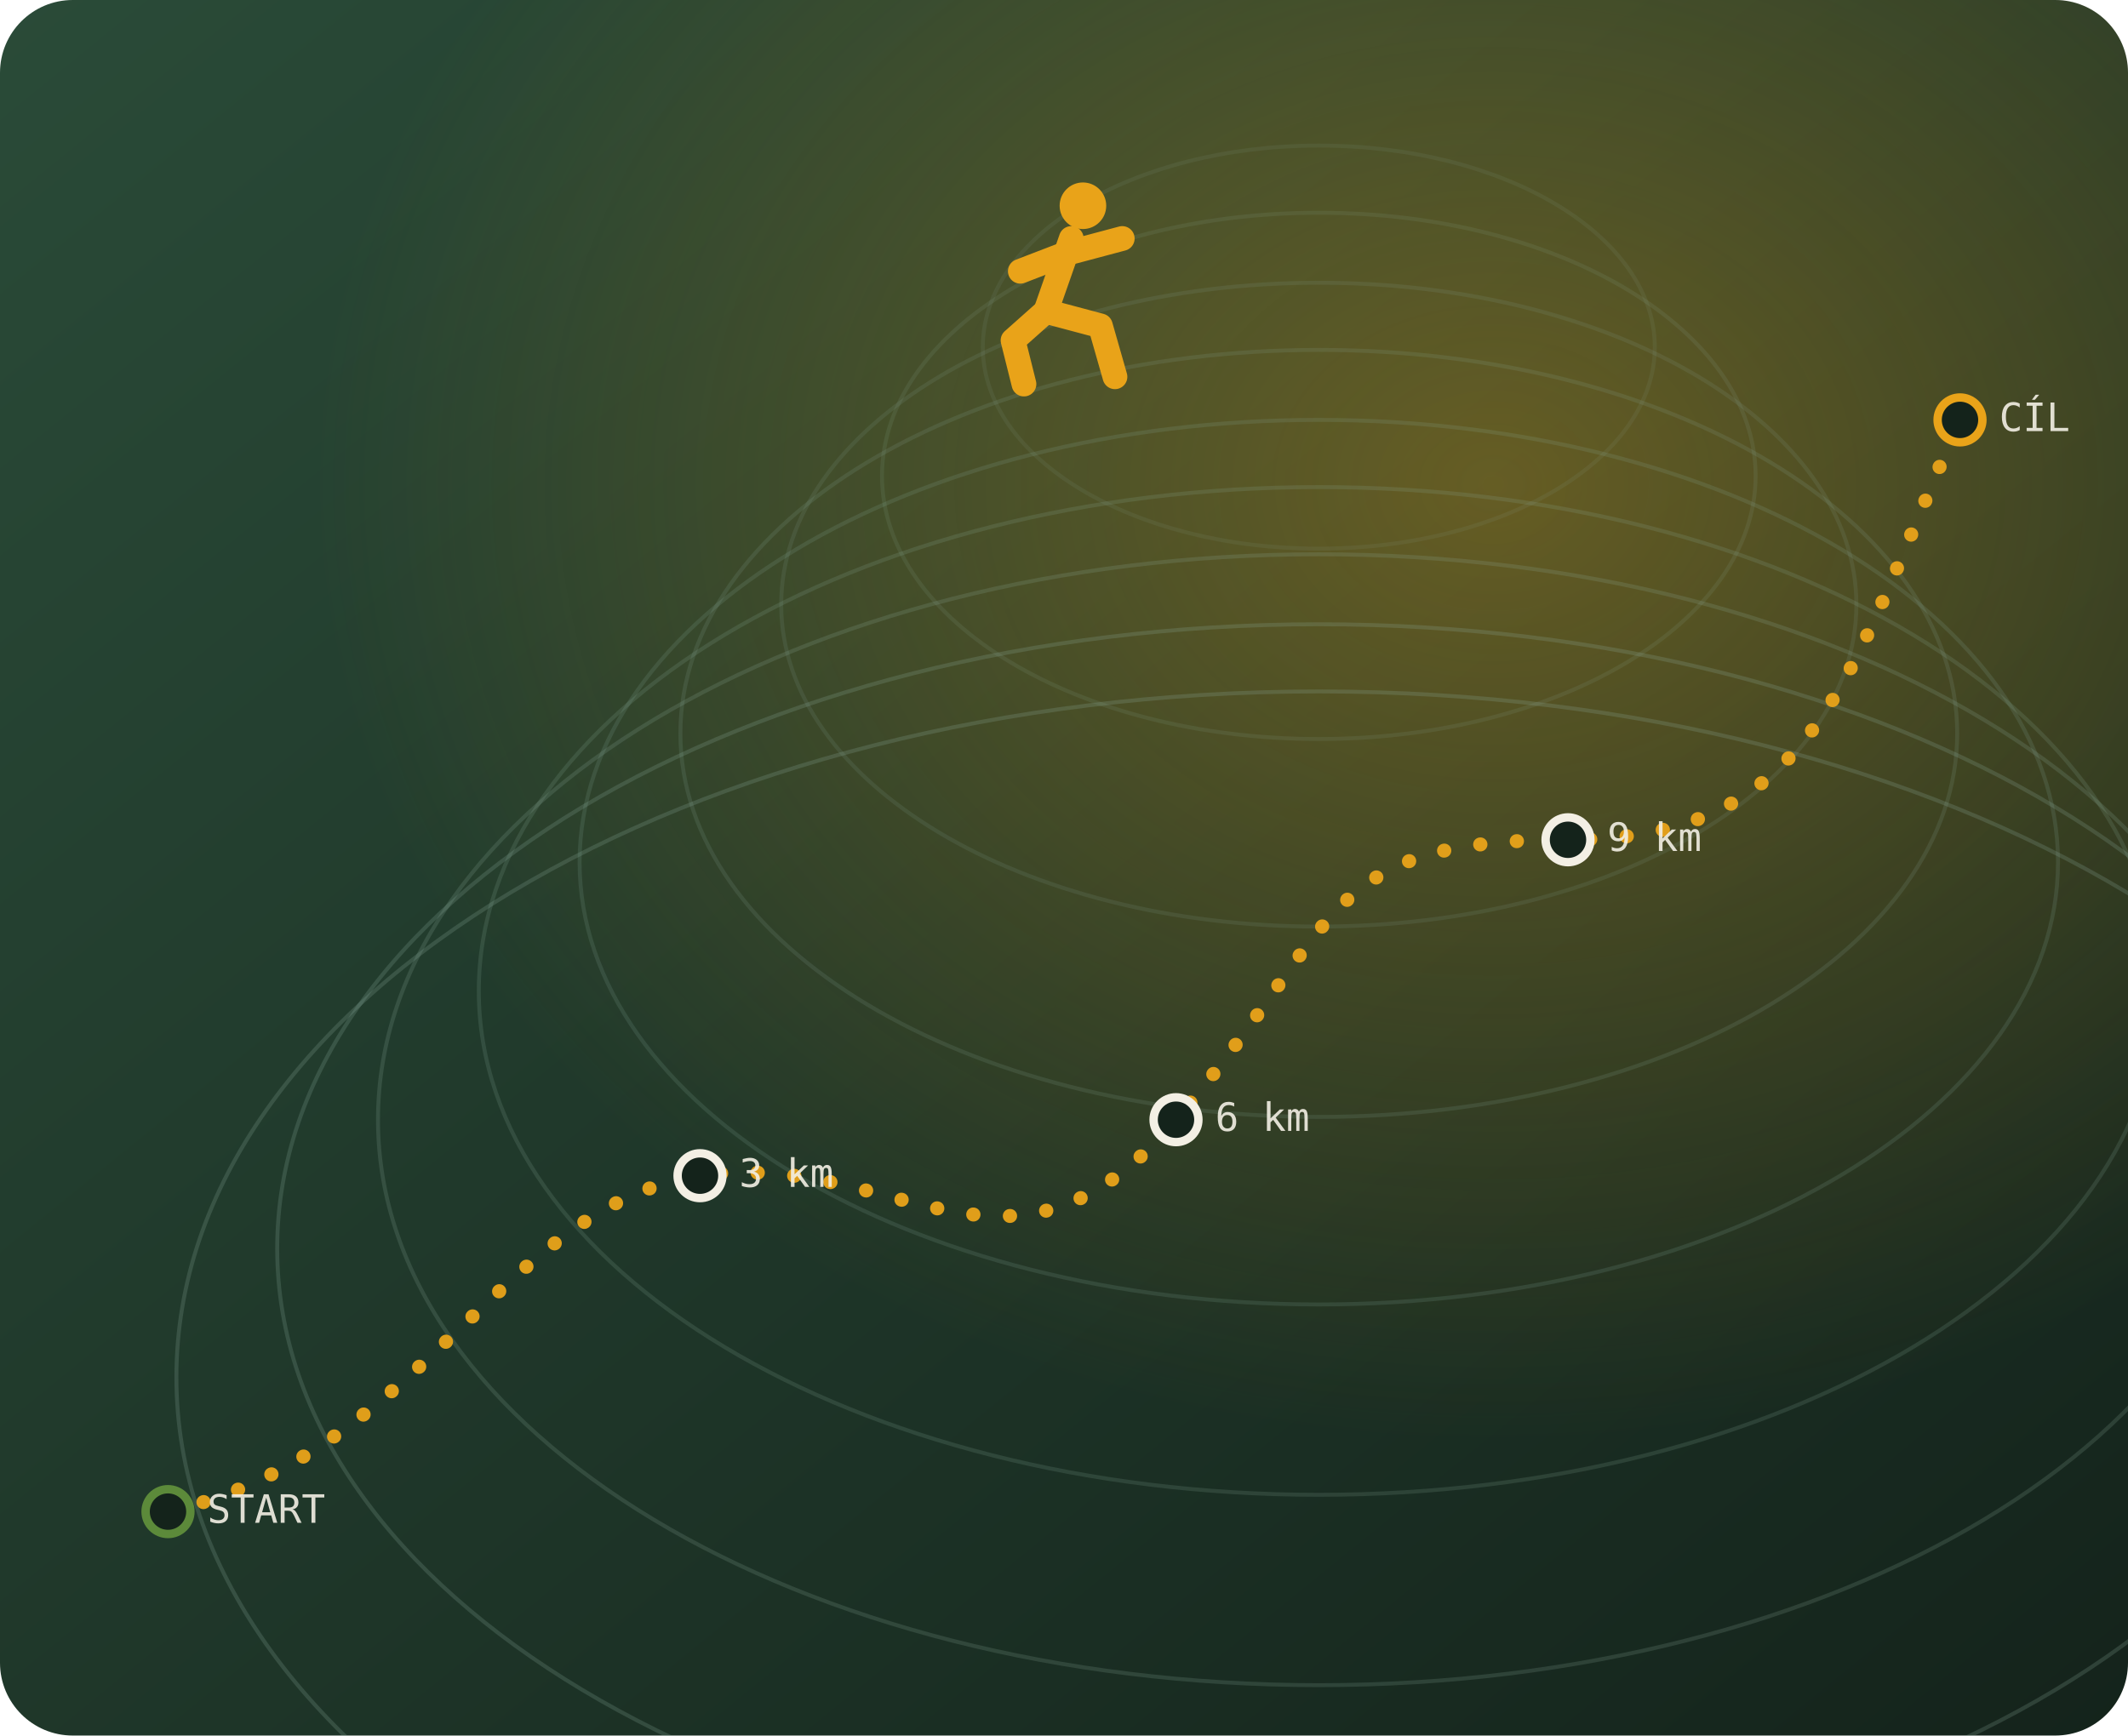
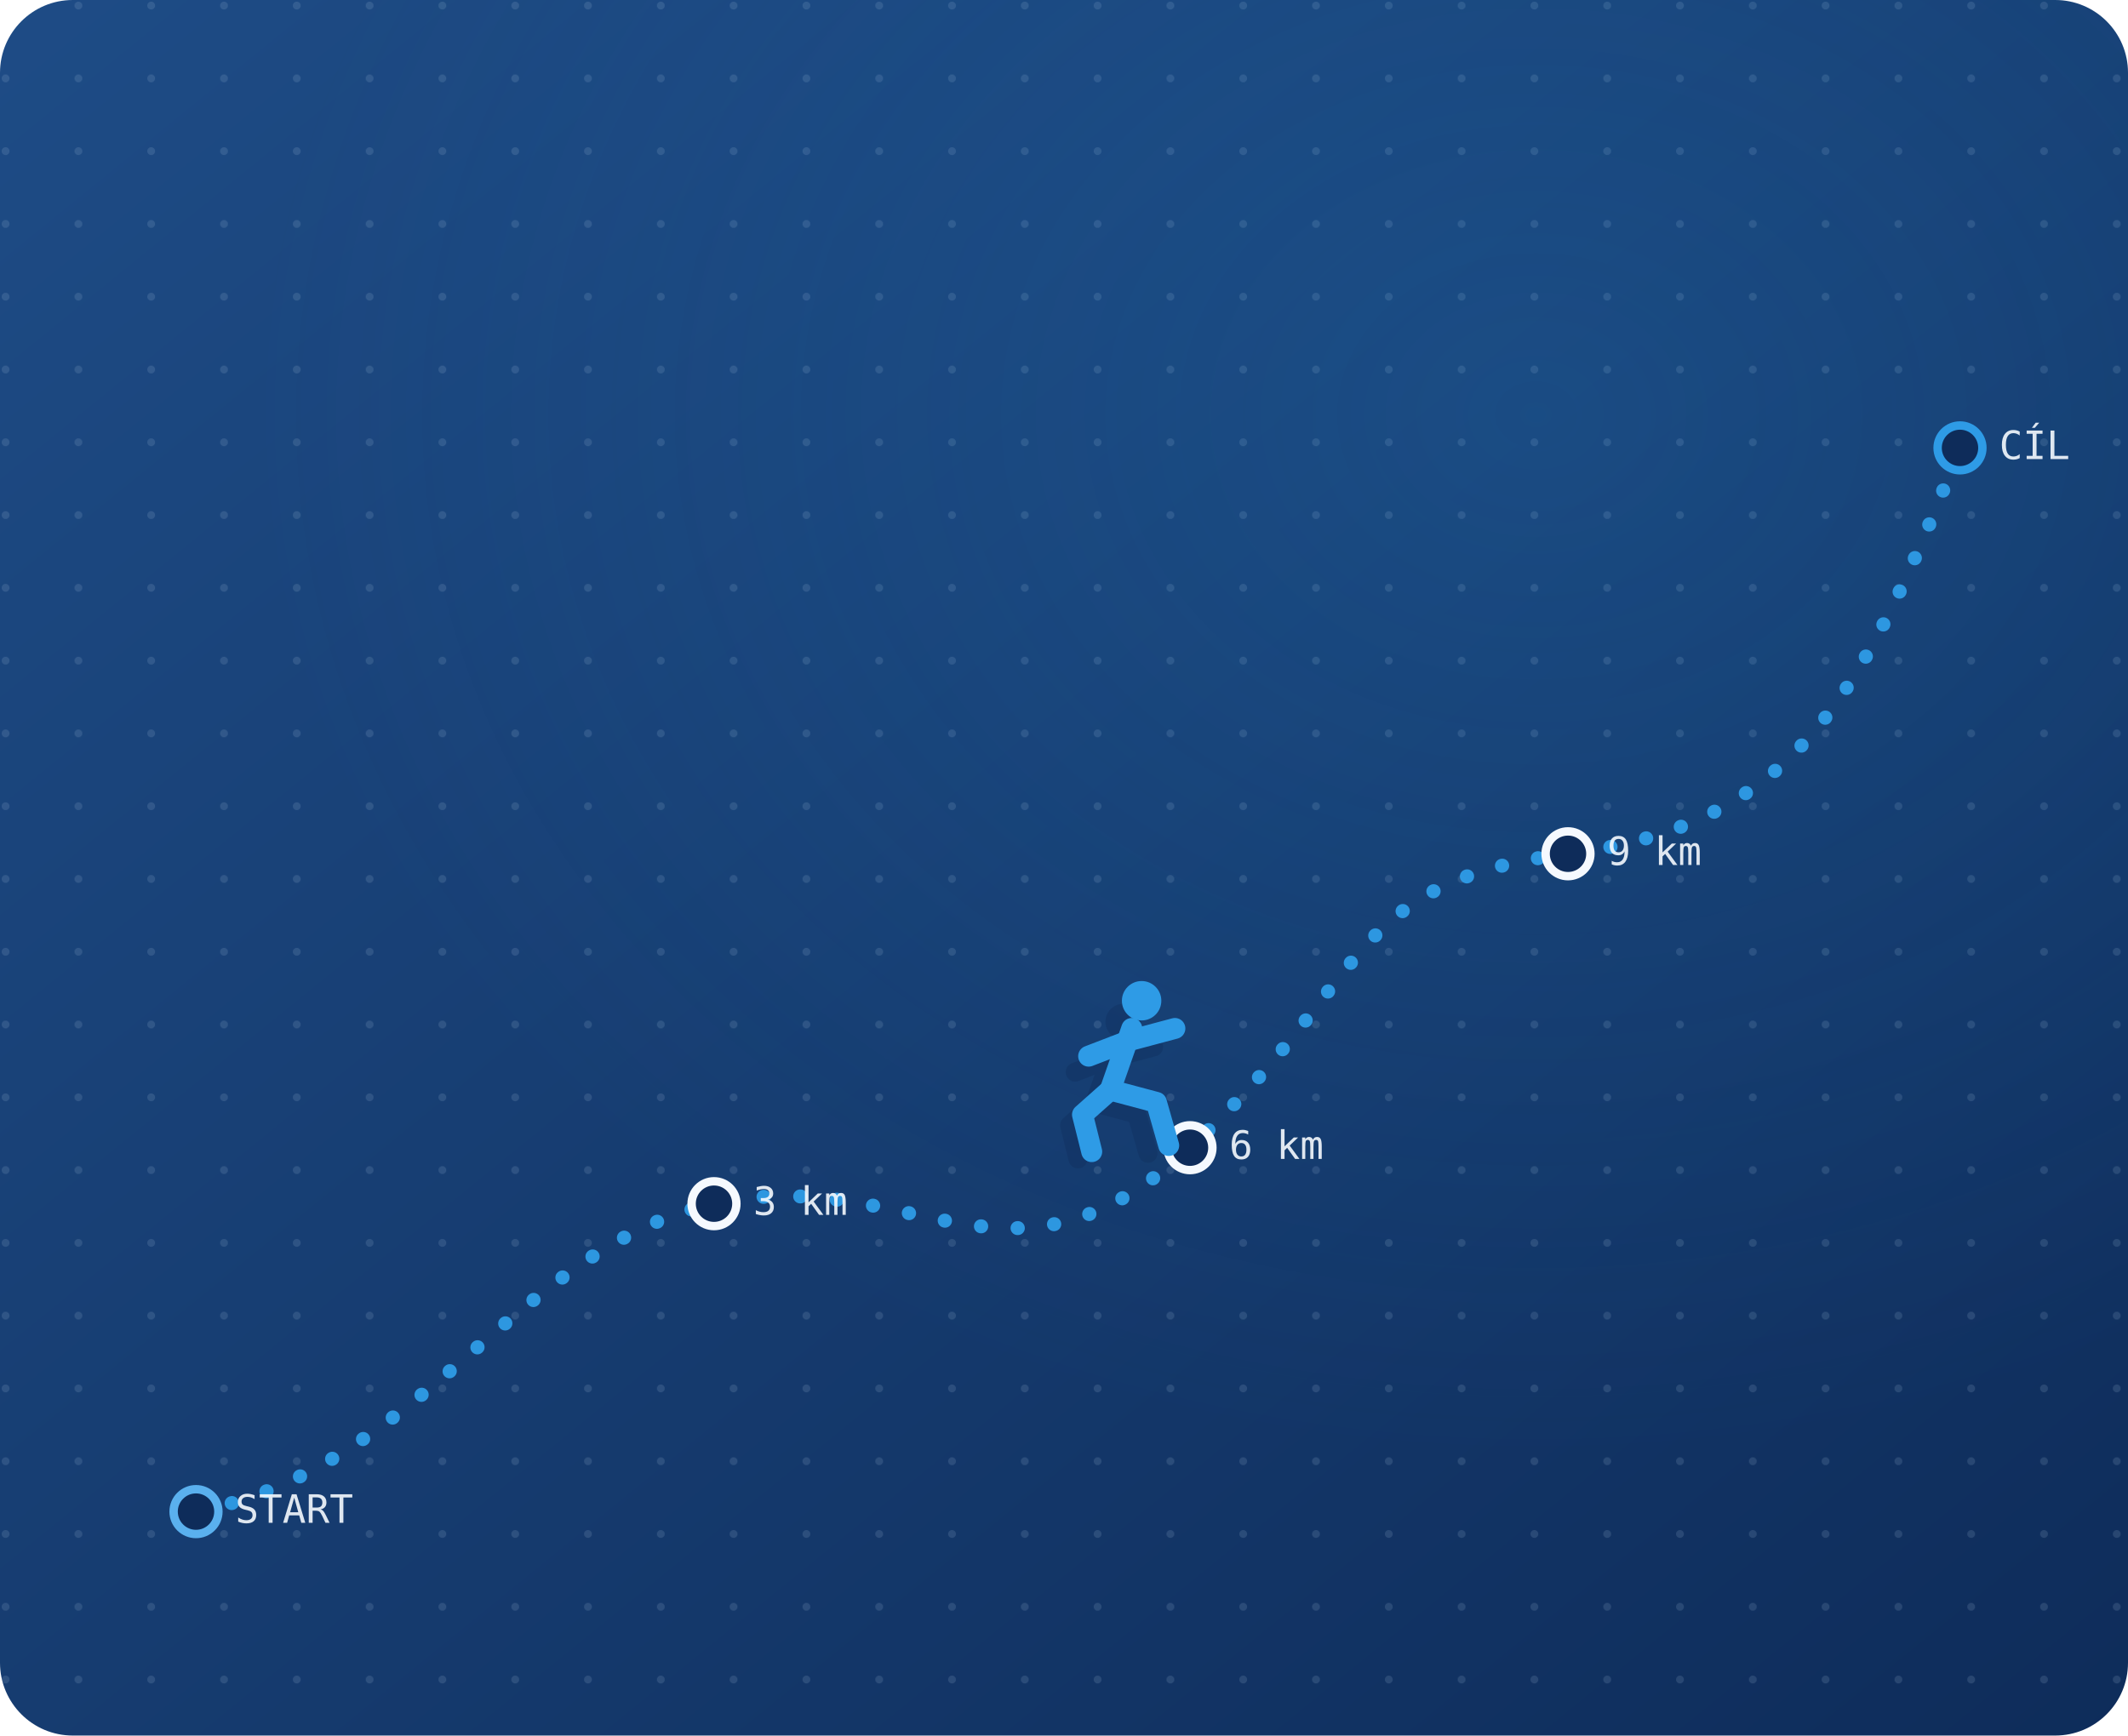
<svg xmlns="http://www.w3.org/2000/svg" viewBox="0 0 760 620" width="760" height="620" fill="none" aria-hidden="true">
  <defs>
    <linearGradient id="hg" x1="0" y1="0" x2="1" y2="1">
-       <stop offset="0" stop-color="#2A4B38" />
-       <stop offset="1" stop-color="#14231B" />
+       <stop offset="0" stop-color="#1E4C86" />
+       <stop offset="1" stop-color="#0E2C5A" />
    </linearGradient>
-     <radialGradient id="glow" cx="70%" cy="28%" r="55%">
-       <stop offset="0" stop-color="#E9A319" stop-opacity="0.35" />
-       <stop offset="1" stop-color="#E9A319" stop-opacity="0" />
+     <radialGradient id="glow" cx="72%" cy="24%" r="60%">
+       <stop offset="0" stop-color="#2E9BE6" stop-opacity="0.16" />
+       <stop offset="1" stop-color="#2E9BE6" stop-opacity="0" />
    </radialGradient>
+     <pattern id="dots" width="26" height="26" patternUnits="userSpaceOnUse">
+       <circle cx="2" cy="2" r="1.4" fill="#A9C2E0" fill-opacity="0.16" />
+     </pattern>
  </defs>
  <rect width="760" height="620" rx="26" fill="url(#hg)" />
+   <rect width="760" height="620" rx="26" fill="url(#dots)" />
  <rect width="760" height="620" rx="26" fill="url(#glow)" />
-   <ellipse cx="471" cy="124" rx="120" ry="72" stroke="#8FB0A2" stroke-opacity="0.10" stroke-width="1.4" />
-   <ellipse cx="471" cy="170" rx="156" ry="94" stroke="#8FB0A2" stroke-opacity="0.12" stroke-width="1.4" />
-   <ellipse cx="471" cy="216" rx="192" ry="115" stroke="#8FB0A2" stroke-opacity="0.13" stroke-width="1.4" />
-   <ellipse cx="471" cy="262" rx="228" ry="137" stroke="#8FB0A2" stroke-opacity="0.15" stroke-width="1.4" />
-   <ellipse cx="471" cy="308" rx="264" ry="158" stroke="#8FB0A2" stroke-opacity="0.16" stroke-width="1.4" />
-   <ellipse cx="471" cy="354" rx="300" ry="180" stroke="#8FB0A2" stroke-opacity="0.17" stroke-width="1.4" />
-   <ellipse cx="471" cy="400" rx="336" ry="202" stroke="#8FB0A2" stroke-opacity="0.19" stroke-width="1.4" />
-   <ellipse cx="471" cy="446" rx="372" ry="223" stroke="#8FB0A2" stroke-opacity="0.21" stroke-width="1.4" />
-   <ellipse cx="471" cy="492" rx="408" ry="245" stroke="#8FB0A2" stroke-opacity="0.22" stroke-width="1.4" />
-   <path id="hero-route" d="M 60 540 C 150 520 180 430 250 420 S 360 470 420 400 S 470 300 560 300 S 660 240 700 150" stroke="#E9A319" stroke-width="5" stroke-linecap="round" stroke-dasharray="0.1 13" opacity="0.95" />
-   <circle cx="60" cy="540" r="8" fill="#14231B" stroke="#5C8A3A" stroke-width="3" />
-   <text x="74" y="544" font-family="Space Mono, monospace" font-size="14" fill="#F3EFE4" opacity="0.9">START</text>
-   <circle cx="250" cy="420" r="8" fill="#14231B" stroke="#F3EFE4" stroke-width="3" />
-   <text x="264" y="424" font-family="Space Mono, monospace" font-size="14" fill="#F3EFE4" opacity="0.9">3 km</text>
-   <circle cx="420" cy="400" r="8" fill="#14231B" stroke="#F3EFE4" stroke-width="3" />
-   <text x="434" y="404" font-family="Space Mono, monospace" font-size="14" fill="#F3EFE4" opacity="0.9">6 km</text>
-   <circle cx="560" cy="300" r="8" fill="#14231B" stroke="#F3EFE4" stroke-width="3" />
-   <text x="574" y="304" font-family="Space Mono, monospace" font-size="14" fill="#F3EFE4" opacity="0.9">9 km</text>
-   <circle cx="700" cy="150" r="8" fill="#14231B" stroke="#E9A319" stroke-width="3" />
-   <text x="714" y="154" font-family="Space Mono, monospace" font-size="14" fill="#F3EFE4" opacity="0.9">CÍL</text>
-   <g transform="translate(380.0,93.0) scale(2.6)">
-     <line x1="1" y1="-3" x2="-2.5" y2="7" stroke="#E9A319" stroke-width="3.4" stroke-linecap="round" />
-     <line x1="0.5" y1="-1" x2="8" y2="-3" stroke="#E9A319" stroke-width="3.4" stroke-linecap="round" />
-     <line x1="0.5" y1="-1" x2="-6" y2="1.5" stroke="#E9A319" stroke-width="3.4" stroke-linecap="round" />
-     <path d="M -2.5 7 L 5 9 L 7 16" fill="none" stroke="#E9A319" stroke-width="3.4" stroke-linecap="round" stroke-linejoin="round" />
-     <path d="M -2.5 7 L -7 11 L -5.5 17" fill="none" stroke="#E9A319" stroke-width="3.4" stroke-linecap="round" stroke-linejoin="round" />
-     <circle cx="2.6" cy="-7.5" r="3.2" fill="#E9A319" />
+   <path d="M 70 540 C 150 525 185 445 255 430 S 360 470 425 410 S 480 315 560 305 S 665 250 700 160" stroke="#2E9BE6" stroke-width="5" stroke-linecap="round" stroke-dasharray="0.1 13" opacity="0.95" />
+   <circle cx="70" cy="540" r="8" fill="#0E2C5A" stroke="#5AB0EE" stroke-width="3" />
+   <text x="84" y="544" font-family="Space Mono, monospace" font-size="14" fill="#F5F9FE" opacity="0.9">START</text>
+   <circle cx="255" cy="430" r="8" fill="#0E2C5A" stroke="#F5F9FE" stroke-width="3" />
+   <text x="269" y="434" font-family="Space Mono, monospace" font-size="14" fill="#F5F9FE" opacity="0.9">3 km</text>
+   <circle cx="425" cy="410" r="8" fill="#0E2C5A" stroke="#F5F9FE" stroke-width="3" />
+   <text x="439" y="414" font-family="Space Mono, monospace" font-size="14" fill="#F5F9FE" opacity="0.9">6 km</text>
+   <circle cx="560" cy="305" r="8" fill="#0E2C5A" stroke="#F5F9FE" stroke-width="3" />
+   <text x="574" y="309" font-family="Space Mono, monospace" font-size="14" fill="#F5F9FE" opacity="0.9">9 km</text>
+   <circle cx="700" cy="160" r="8" fill="#0E2C5A" stroke="#2E9BE6" stroke-width="3" />
+   <text x="714" y="164" font-family="Space Mono, monospace" font-size="14" fill="#F5F9FE" opacity="0.9">CÍL</text>
+   <g opacity="0.35">
+     <g transform="translate(396,380) scale(2.0)">
+       <line x1="1" y1="-3" x2="-2.5" y2="7" stroke="#0E2C5A" stroke-width="3.4" stroke-linecap="round" />
+       <line x1="0.5" y1="-1" x2="8" y2="-3" stroke="#0E2C5A" stroke-width="3.4" stroke-linecap="round" />
+       <line x1="0.5" y1="-1" x2="-6" y2="1.5" stroke="#0E2C5A" stroke-width="3.4" stroke-linecap="round" />
+       <path d="M -2.5 7 L 5 9 L 7 16" fill="none" stroke="#0E2C5A" stroke-width="3.4" stroke-linecap="round" stroke-linejoin="round" />
+       <path d="M -2.5 7 L -7 11 L -5.5 17" fill="none" stroke="#0E2C5A" stroke-width="3.4" stroke-linecap="round" stroke-linejoin="round" />
+       <circle cx="2.6" cy="-7.5" r="3.2" fill="#0E2C5A" />
+     </g>
+   </g>
+   <g transform="translate(402,374) scale(2.2)">
+     <line x1="1" y1="-3" x2="-2.5" y2="7" stroke="#2E9BE6" stroke-width="3.4" stroke-linecap="round" />
+     <line x1="0.5" y1="-1" x2="8" y2="-3" stroke="#2E9BE6" stroke-width="3.4" stroke-linecap="round" />
+     <line x1="0.5" y1="-1" x2="-6" y2="1.5" stroke="#2E9BE6" stroke-width="3.4" stroke-linecap="round" />
+     <path d="M -2.5 7 L 5 9 L 7 16" fill="none" stroke="#2E9BE6" stroke-width="3.4" stroke-linecap="round" stroke-linejoin="round" />
+     <path d="M -2.5 7 L -7 11 L -5.5 17" fill="none" stroke="#2E9BE6" stroke-width="3.4" stroke-linecap="round" stroke-linejoin="round" />
+     <circle cx="2.6" cy="-7.5" r="3.2" fill="#2E9BE6" />
  </g>
</svg>
